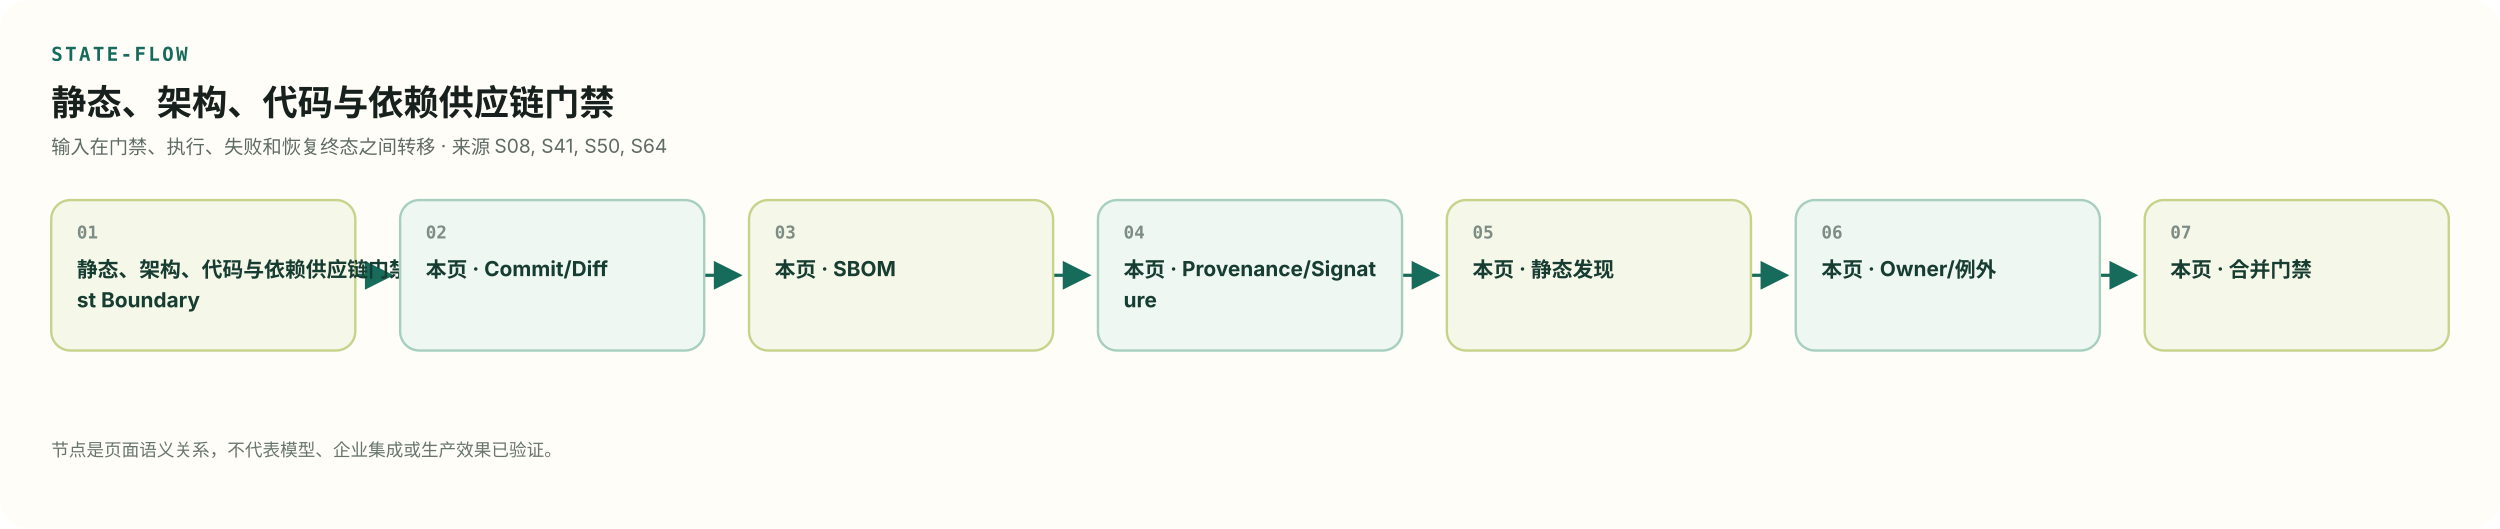
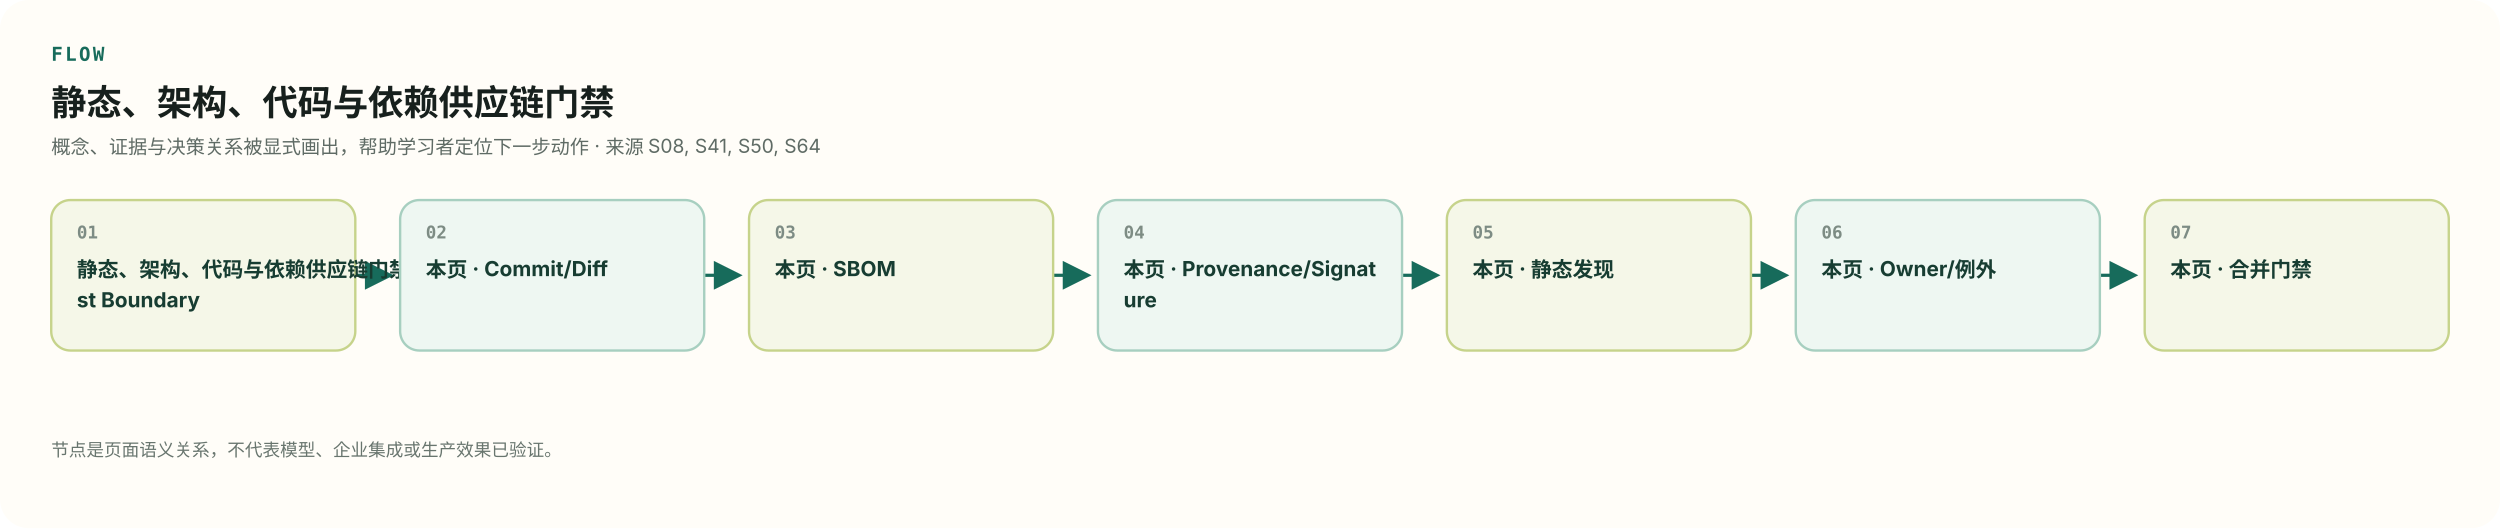
<svg xmlns="http://www.w3.org/2000/svg" role="img" aria-labelledby="title desc" viewBox="0 0 1562 330" width="1562" height="330">
  <defs>
    <marker id="arrow" markerWidth="9" markerHeight="9" refX="7" refY="4.5" orient="auto">
      <path d="M0,0 L9,4.5 L0,9 z" fill="#176b5b" />
    </marker>
  </defs>
  <style>
    .canvas{fill:#fffdf8}.eyebrow{font:700 12px ui-monospace,monospace;letter-spacing:.12em;fill:#176b5b}.title{font:800 22px -apple-system,BlinkMacSystemFont,"PingFang SC",sans-serif;fill:#17201d}.subtitle{font:400 12px -apple-system,BlinkMacSystemFont,"PingFang SC",sans-serif;fill:#5f6b65}.node rect{fill:#eef7f2;stroke:#a7cfc0;stroke-width:1.5}.node:nth-of-type(odd) rect{fill:#f5f7e8;stroke:#c6d38b}.node-index{font:700 11px ui-monospace,monospace;fill:#7d8c84}.node-label{font:700 13px -apple-system,BlinkMacSystemFont,"PingFang SC",sans-serif;fill:#173d32}.arrow{stroke:#176b5b;stroke-width:2;fill:none}.source{font:400 11px ui-monospace,monospace;fill:#68756e}
  </style>
  <rect class="canvas" width="100%" height="100%" rx="18" />
-   <text x="32" y="38" class="eyebrow">STATE-FLOW</text>
+   <text x="32" y="38" class="eyebrow">FLOW</text>
  <text x="32" y="72" class="title">静态、架构、代码与依赖供应链门禁</text>
-   <text x="32" y="96" class="subtitle">输入在门禁、执行、失败和恢复终态之间转移 · 来源 S08, S41, S50, S64</text>
+   <text x="32" y="96" class="subtitle">概念、证据与决策关系被显式画出，帮助学习者定位下一步动作 · 来源 S08, S41, S50, S64</text>
  <path d="M 222 172 L 242 172" class="arrow" marker-end="url(#arrow)" />
  <path d="M 440 172 L 460 172" class="arrow" marker-end="url(#arrow)" />
  <path d="M 658 172 L 678 172" class="arrow" marker-end="url(#arrow)" />
  <path d="M 876 172 L 896 172" class="arrow" marker-end="url(#arrow)" />
  <path d="M 1094 172 L 1114 172" class="arrow" marker-end="url(#arrow)" />
  <path d="M 1312 172 L 1332 172" class="arrow" marker-end="url(#arrow)" />
  <g class="node">
    <rect x="32" y="125" width="190" height="94" rx="12" />
    <text x="48" y="149" class="node-index">01</text>
    <text x="48" y="173" class="node-label">静态、架构、代码与依赖供应链门禁 · Tru</text>
    <text x="48" y="192" class="node-label">st Boundary</text>
  </g>
  <g class="node">
    <rect x="250" y="125" width="190" height="94" rx="12" />
    <text x="266" y="149" class="node-index">02</text>
    <text x="266" y="173" class="node-label">本页 · Commit/Diff</text>
  </g>
  <g class="node">
    <rect x="468" y="125" width="190" height="94" rx="12" />
    <text x="484" y="149" class="node-index">03</text>
    <text x="484" y="173" class="node-label">本页 · SBOM</text>
  </g>
  <g class="node">
    <rect x="686" y="125" width="190" height="94" rx="12" />
    <text x="702" y="149" class="node-index">04</text>
    <text x="702" y="173" class="node-label">本页 · Provenance/Signat</text>
    <text x="702" y="192" class="node-label">ure</text>
  </g>
  <g class="node">
    <rect x="904" y="125" width="190" height="94" rx="12" />
    <text x="920" y="149" class="node-index">05</text>
    <text x="920" y="173" class="node-label">本页 · 静态发现</text>
  </g>
  <g class="node">
    <rect x="1122" y="125" width="190" height="94" rx="12" />
    <text x="1138" y="149" class="node-index">06</text>
    <text x="1138" y="173" class="node-label">本页 · Owner/例外</text>
  </g>
  <g class="node">
    <rect x="1340" y="125" width="190" height="94" rx="12" />
    <text x="1356" y="149" class="node-index">07</text>
    <text x="1356" y="173" class="node-label">本页 · 合并门禁</text>
  </g>
  <text x="32" y="285" class="source">节点是页面语义关系，不代表模型、企业集成或生产效果已验证。</text>
</svg>
